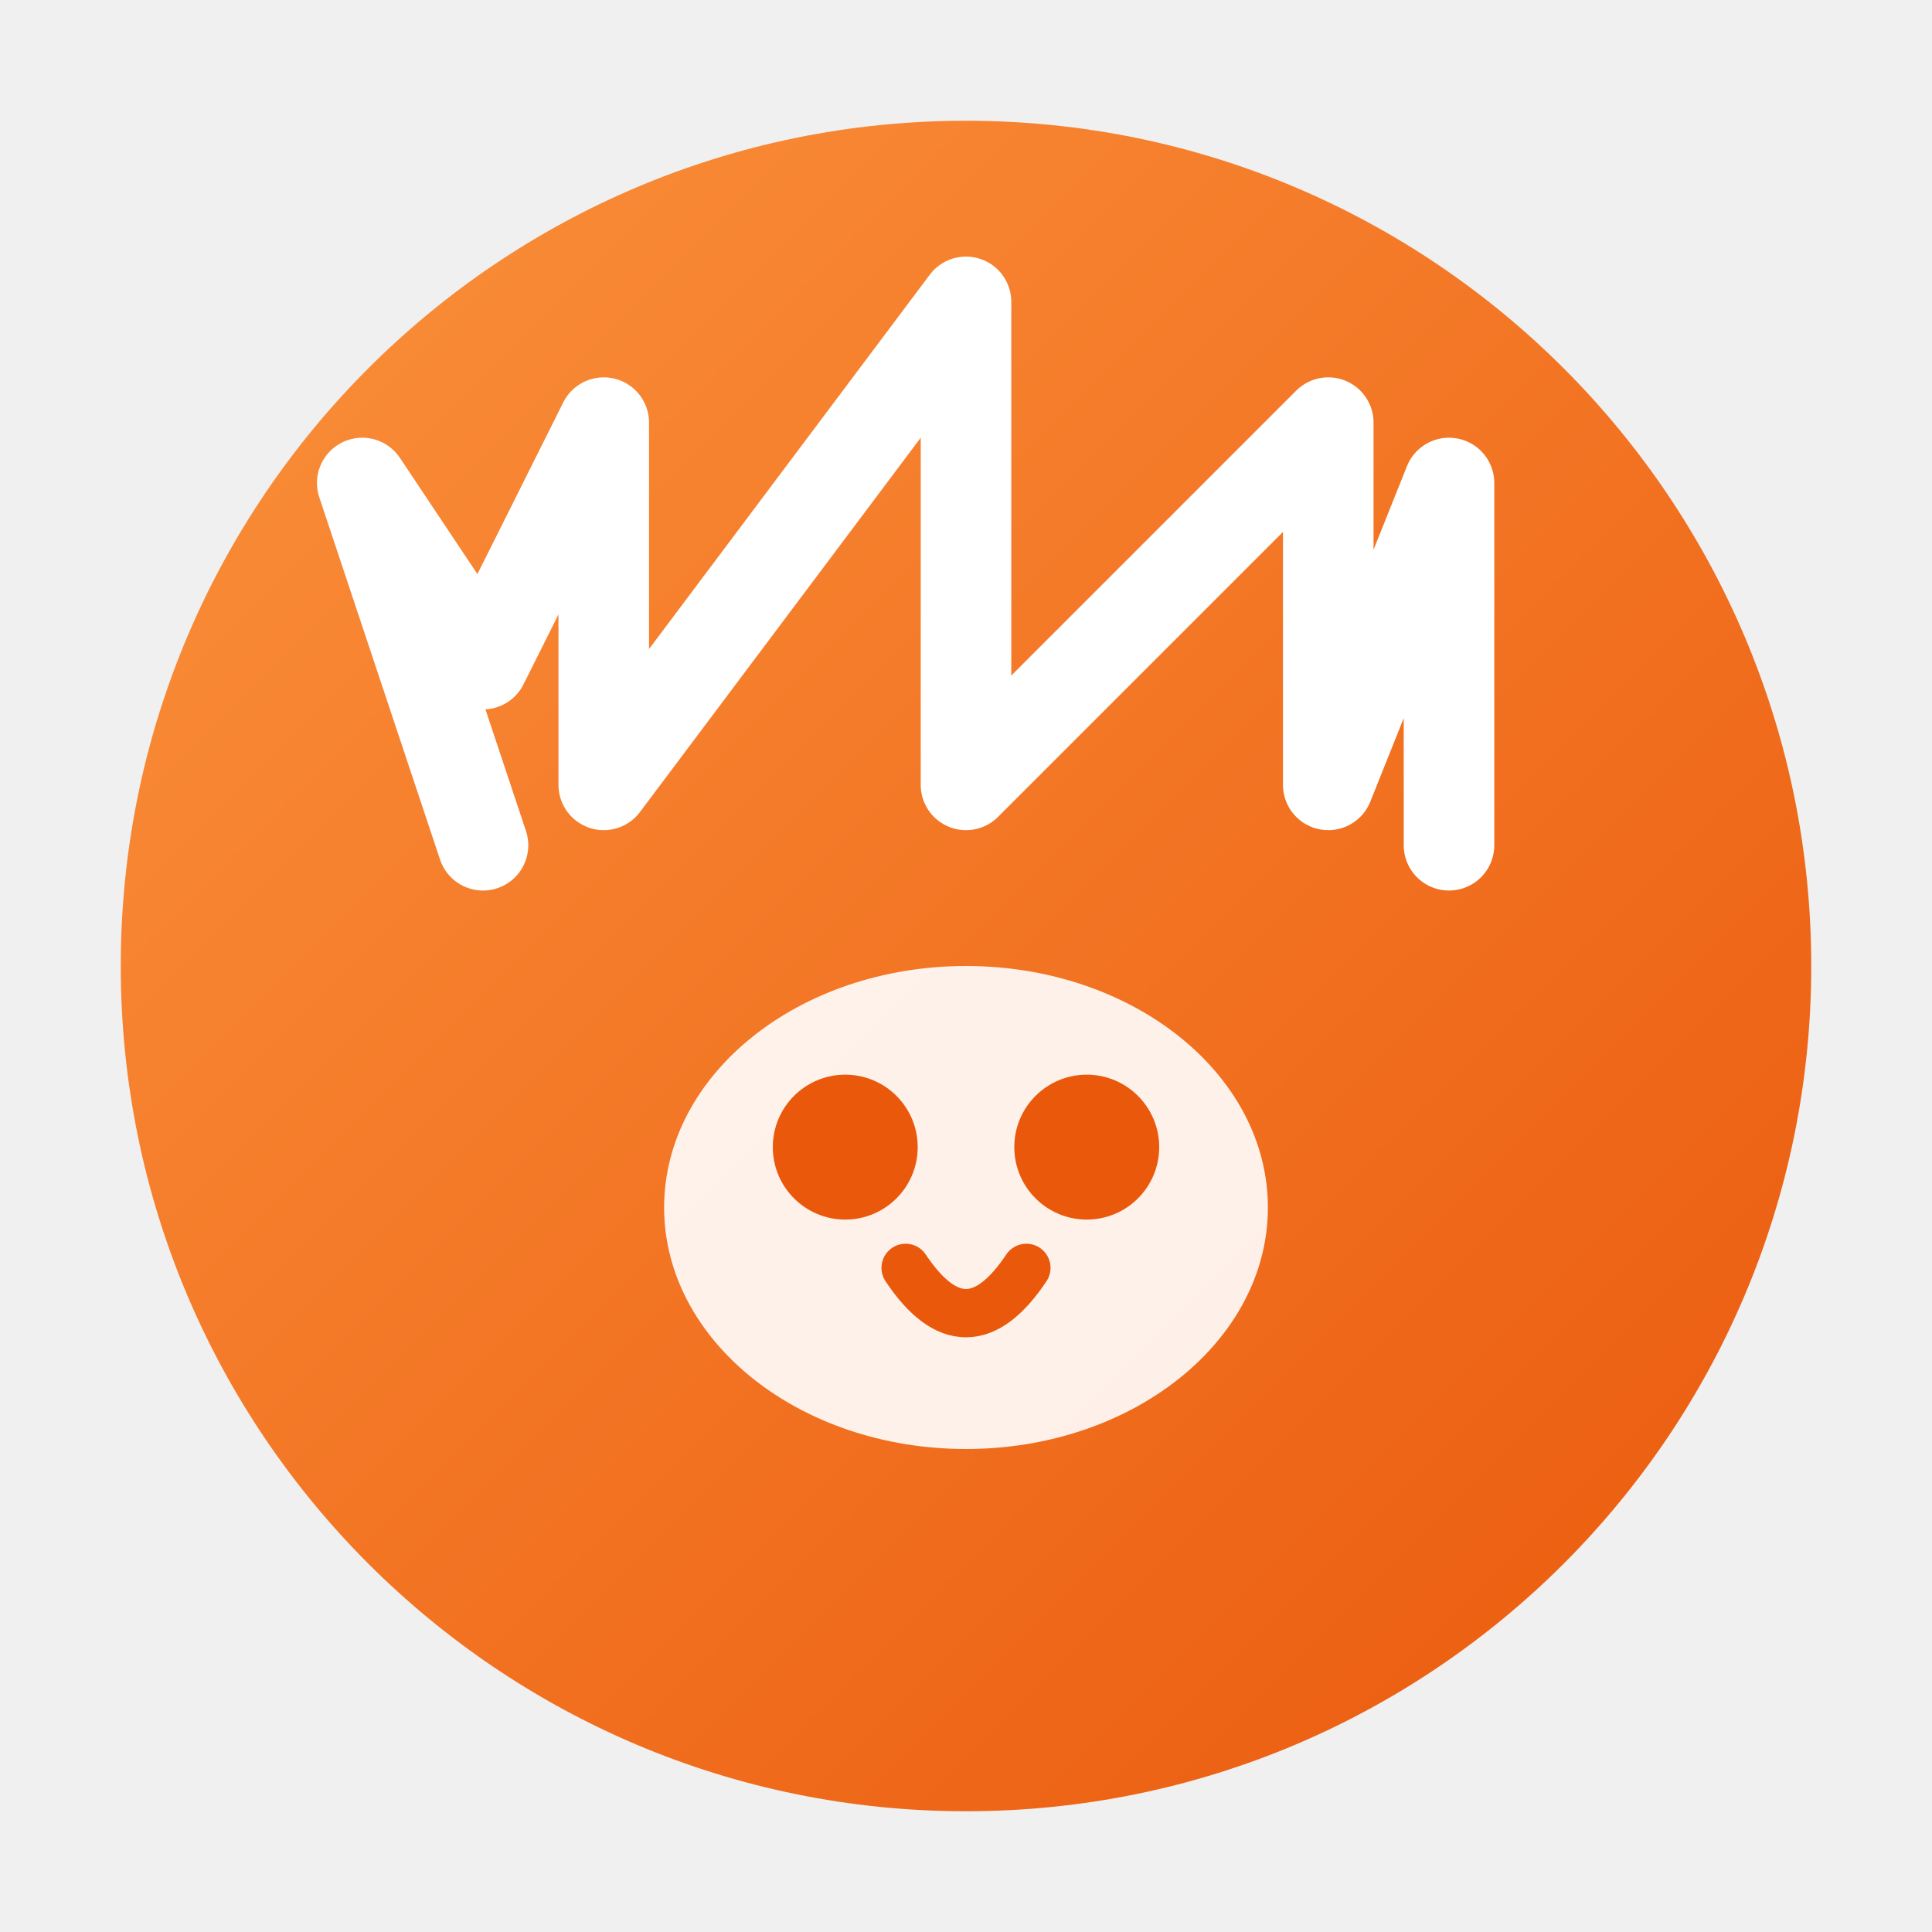
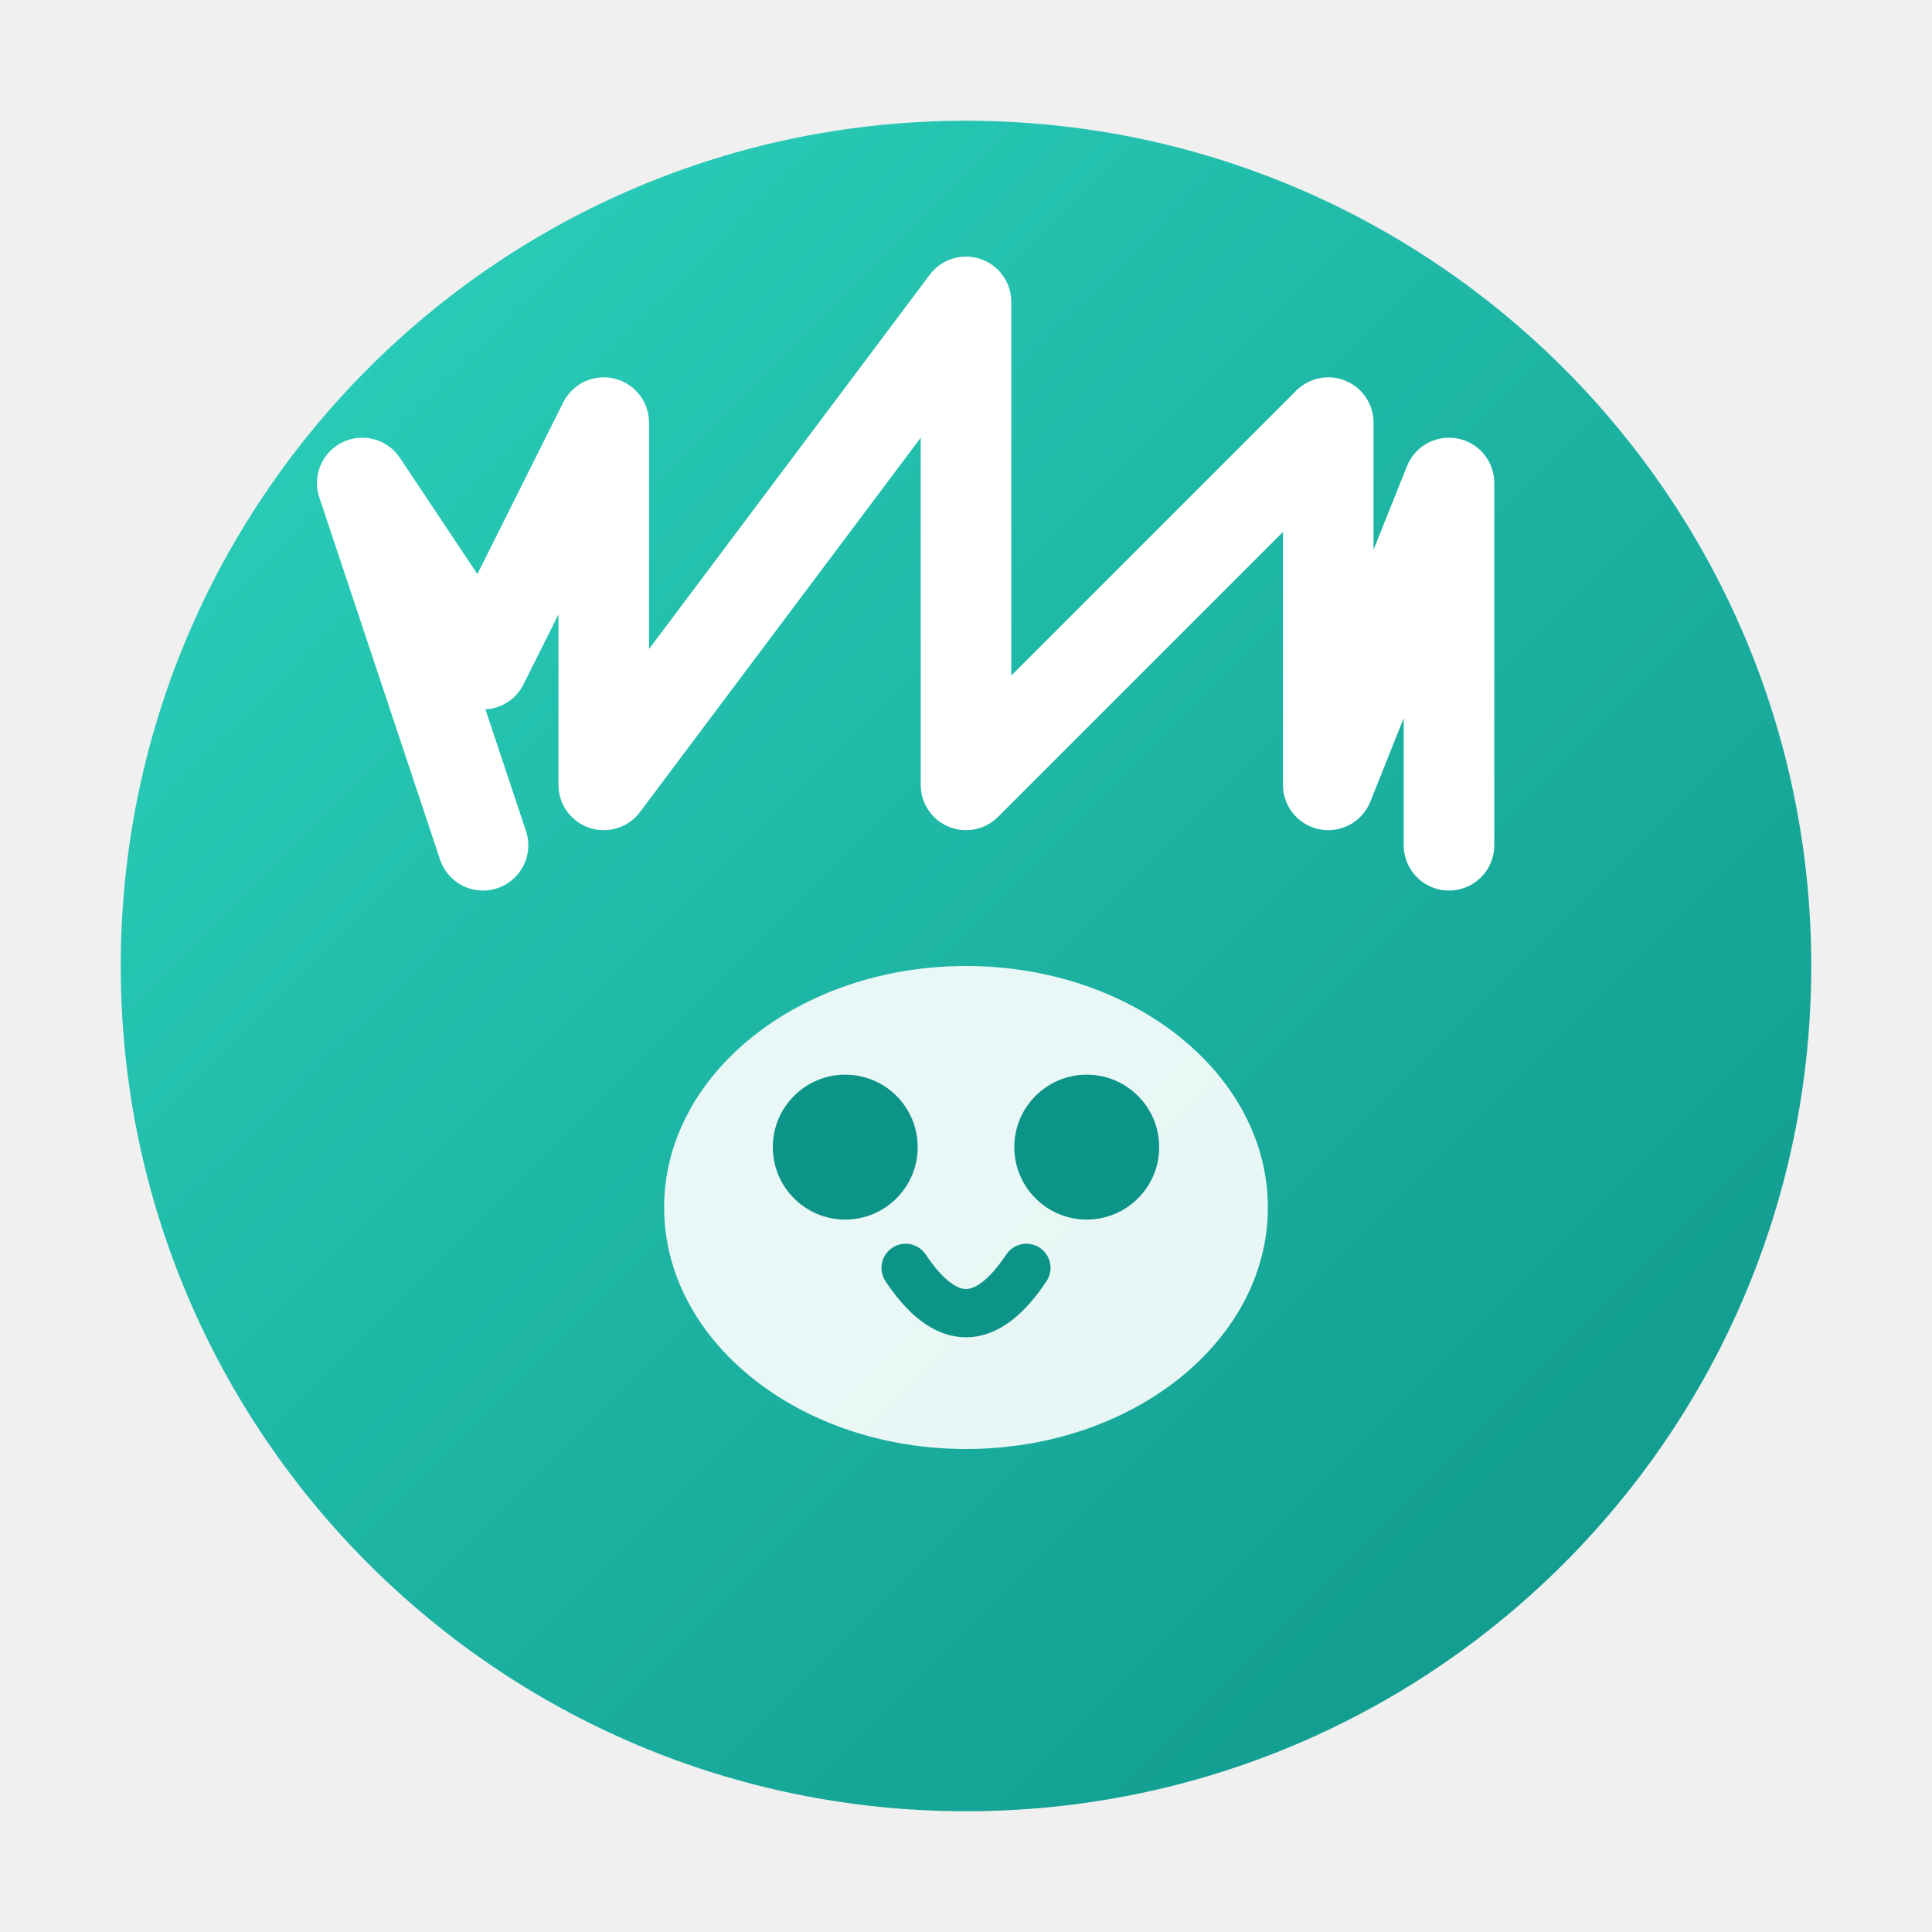
<svg xmlns="http://www.w3.org/2000/svg" width="32" height="32" viewBox="0 0 32 32">
  <defs>
    <linearGradient id="clawGrad" x1="0%" y1="0%" x2="100%" y2="100%">
-       <stop offset="0%" style="stop-color:#fb923c;stop-opacity:1" />
-       <stop offset="100%" style="stop-color:#ea580c;stop-opacity:1" />
+       <stop offset="0%" style="stop-color:#2DD4BF;stop-opacity:1" />
+       <stop offset="100%" style="stop-color:#0D9488;stop-opacity:1" />
    </linearGradient>
  </defs>
  <circle cx="16" cy="16" r="14" fill="url(#clawGrad)" />
  <path d="M8 14 L6 8 L8 11 L10 7 L10 13 L16 5 L16 13 L22 7 L22 13 L24 8 L24 14" stroke="white" stroke-width="1.5" fill="none" stroke-linecap="round" stroke-linejoin="round" />
  <ellipse cx="16" cy="20" rx="5" ry="4" fill="white" opacity="0.9" />
-   <circle cx="14" cy="19" r="1.2" fill="#ea580c" />
-   <circle cx="18" cy="19" r="1.2" fill="#ea580c" />
-   <path d="M15 21 Q16 22.5 17 21" stroke="#ea580c" stroke-width="0.8" fill="none" stroke-linecap="round" />
+   <circle cx="14" cy="19" r="1.2" fill="#0D9488" />
+   <circle cx="18" cy="19" r="1.2" fill="#0D9488" />
+   <path d="M15 21 Q16 22.5 17 21" stroke="#0D9488" stroke-width="0.8" fill="none" stroke-linecap="round" />
</svg>
